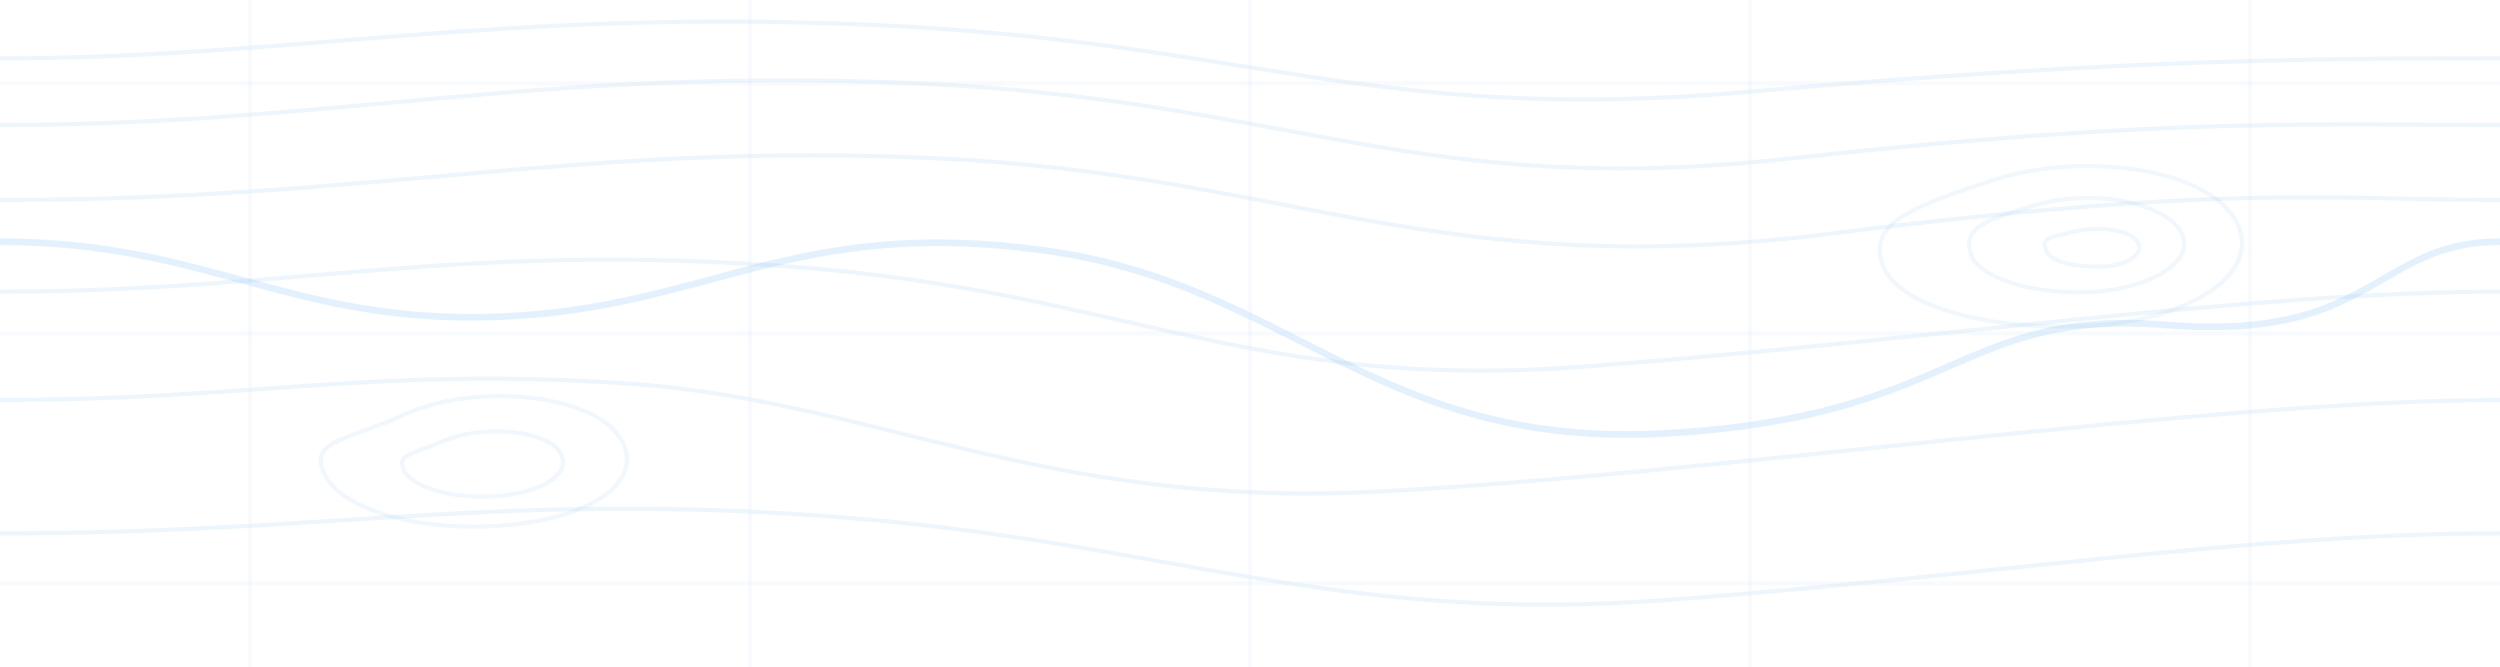
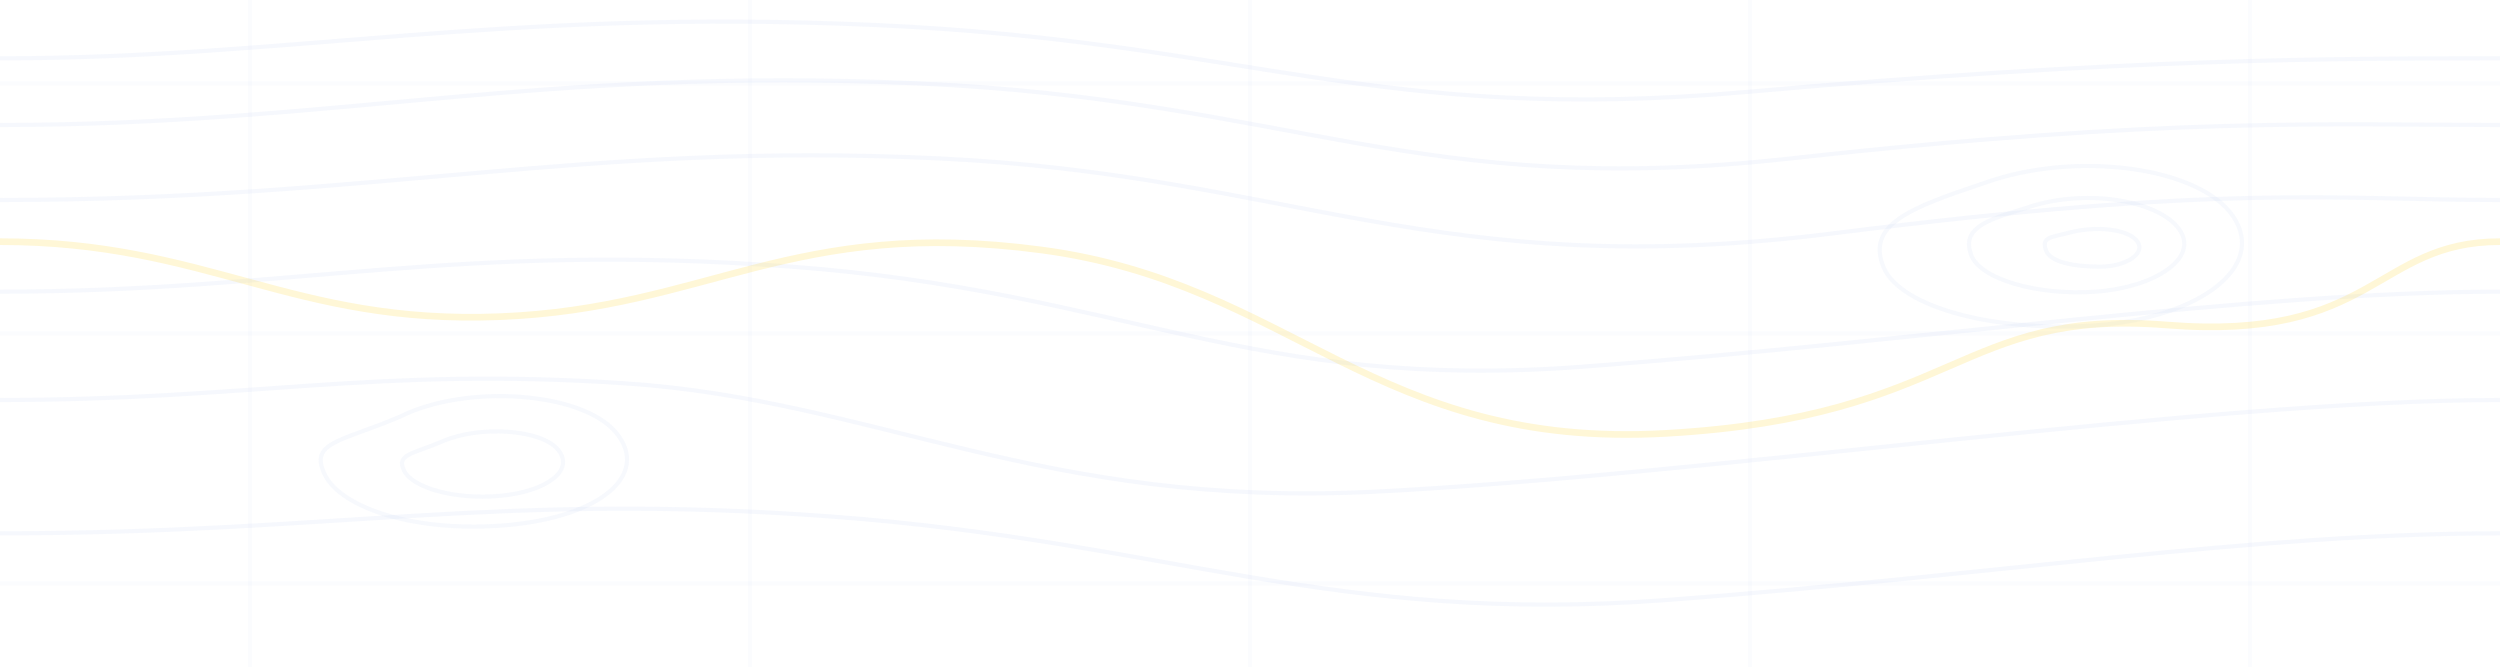
<svg xmlns="http://www.w3.org/2000/svg" viewBox="0 0 600 160" width="600" height="160">
-   <g fill="none" stroke="#8fc3f2" stroke-linecap="round">
+   <g fill="none" stroke="#c7d0f5" stroke-linecap="round">
    <g stroke-opacity=".055" stroke-width="1">
      <path d="M60 0v160M180 0v160M300 0v160M420 0v160M540 0v160" />
      <path d="M0 20h600M0 80h600M0 140h600" />
    </g>
    <g stroke-opacity=".15" stroke-width="1">
      <path d="M0 14C70 14 120 2 210 6S330 30 420 22S560 14 600 14" />
      <path d="M0 30C80 30 130 16 220 20S340 48 430 38S560 30 600 30" />
      <path d="M0 48C90 48 140 34 225 38S345 68 440 56S560 48 600 48" />
      <path d="M0 70C70 70 110 58 190 64S300 94 380 88S540 70 600 70" />
      <path d="M0 96C60 96 90 88 150 92S250 122 330 118S530 96 600 96" />
      <path d="M0 128C80 128 120 118 200 124S320 150 400 144S540 128 600 128" />
    </g>
    <g stroke-opacity=".13" stroke-width="1">
      <path d="M476 44c22-8 52-4 60 8s-8 24-32 26-48-4-52-14 6-14 24-20Z" />
      <path d="M486 50c14-5 32-2 37 5s-6 14-20 15-28-3-30-9 3-8 13-11Z" />
      <path d="M496 56c7-2 15-1 17 2s-3 6-9 6-12-1-13-4 1-3 5-4Z" />
      <path d="M96 100c16-8 44-6 52 4s-4 20-26 22-40-4-44-12 4-8 18-14Z" />
      <path d="M106 106c9-4 24-3 28 2s-3 10-14 11-21-2-23-6 2-4 9-7Z" />
    </g>
-     <path stroke="#4ea8f5" stroke-opacity=".16" stroke-width="1.6" d="M0 58C50 58 70 78 120 76S190 52 250 60S330 108 400 104S470 74 520 78S570 58 600 58" />
+     <path stroke="#ffcd00" stroke-opacity=".16" stroke-width="1.6" d="M0 58C50 58 70 78 120 76S190 52 250 60S330 108 400 104S470 74 520 78S570 58 600 58" />
  </g>
</svg>
